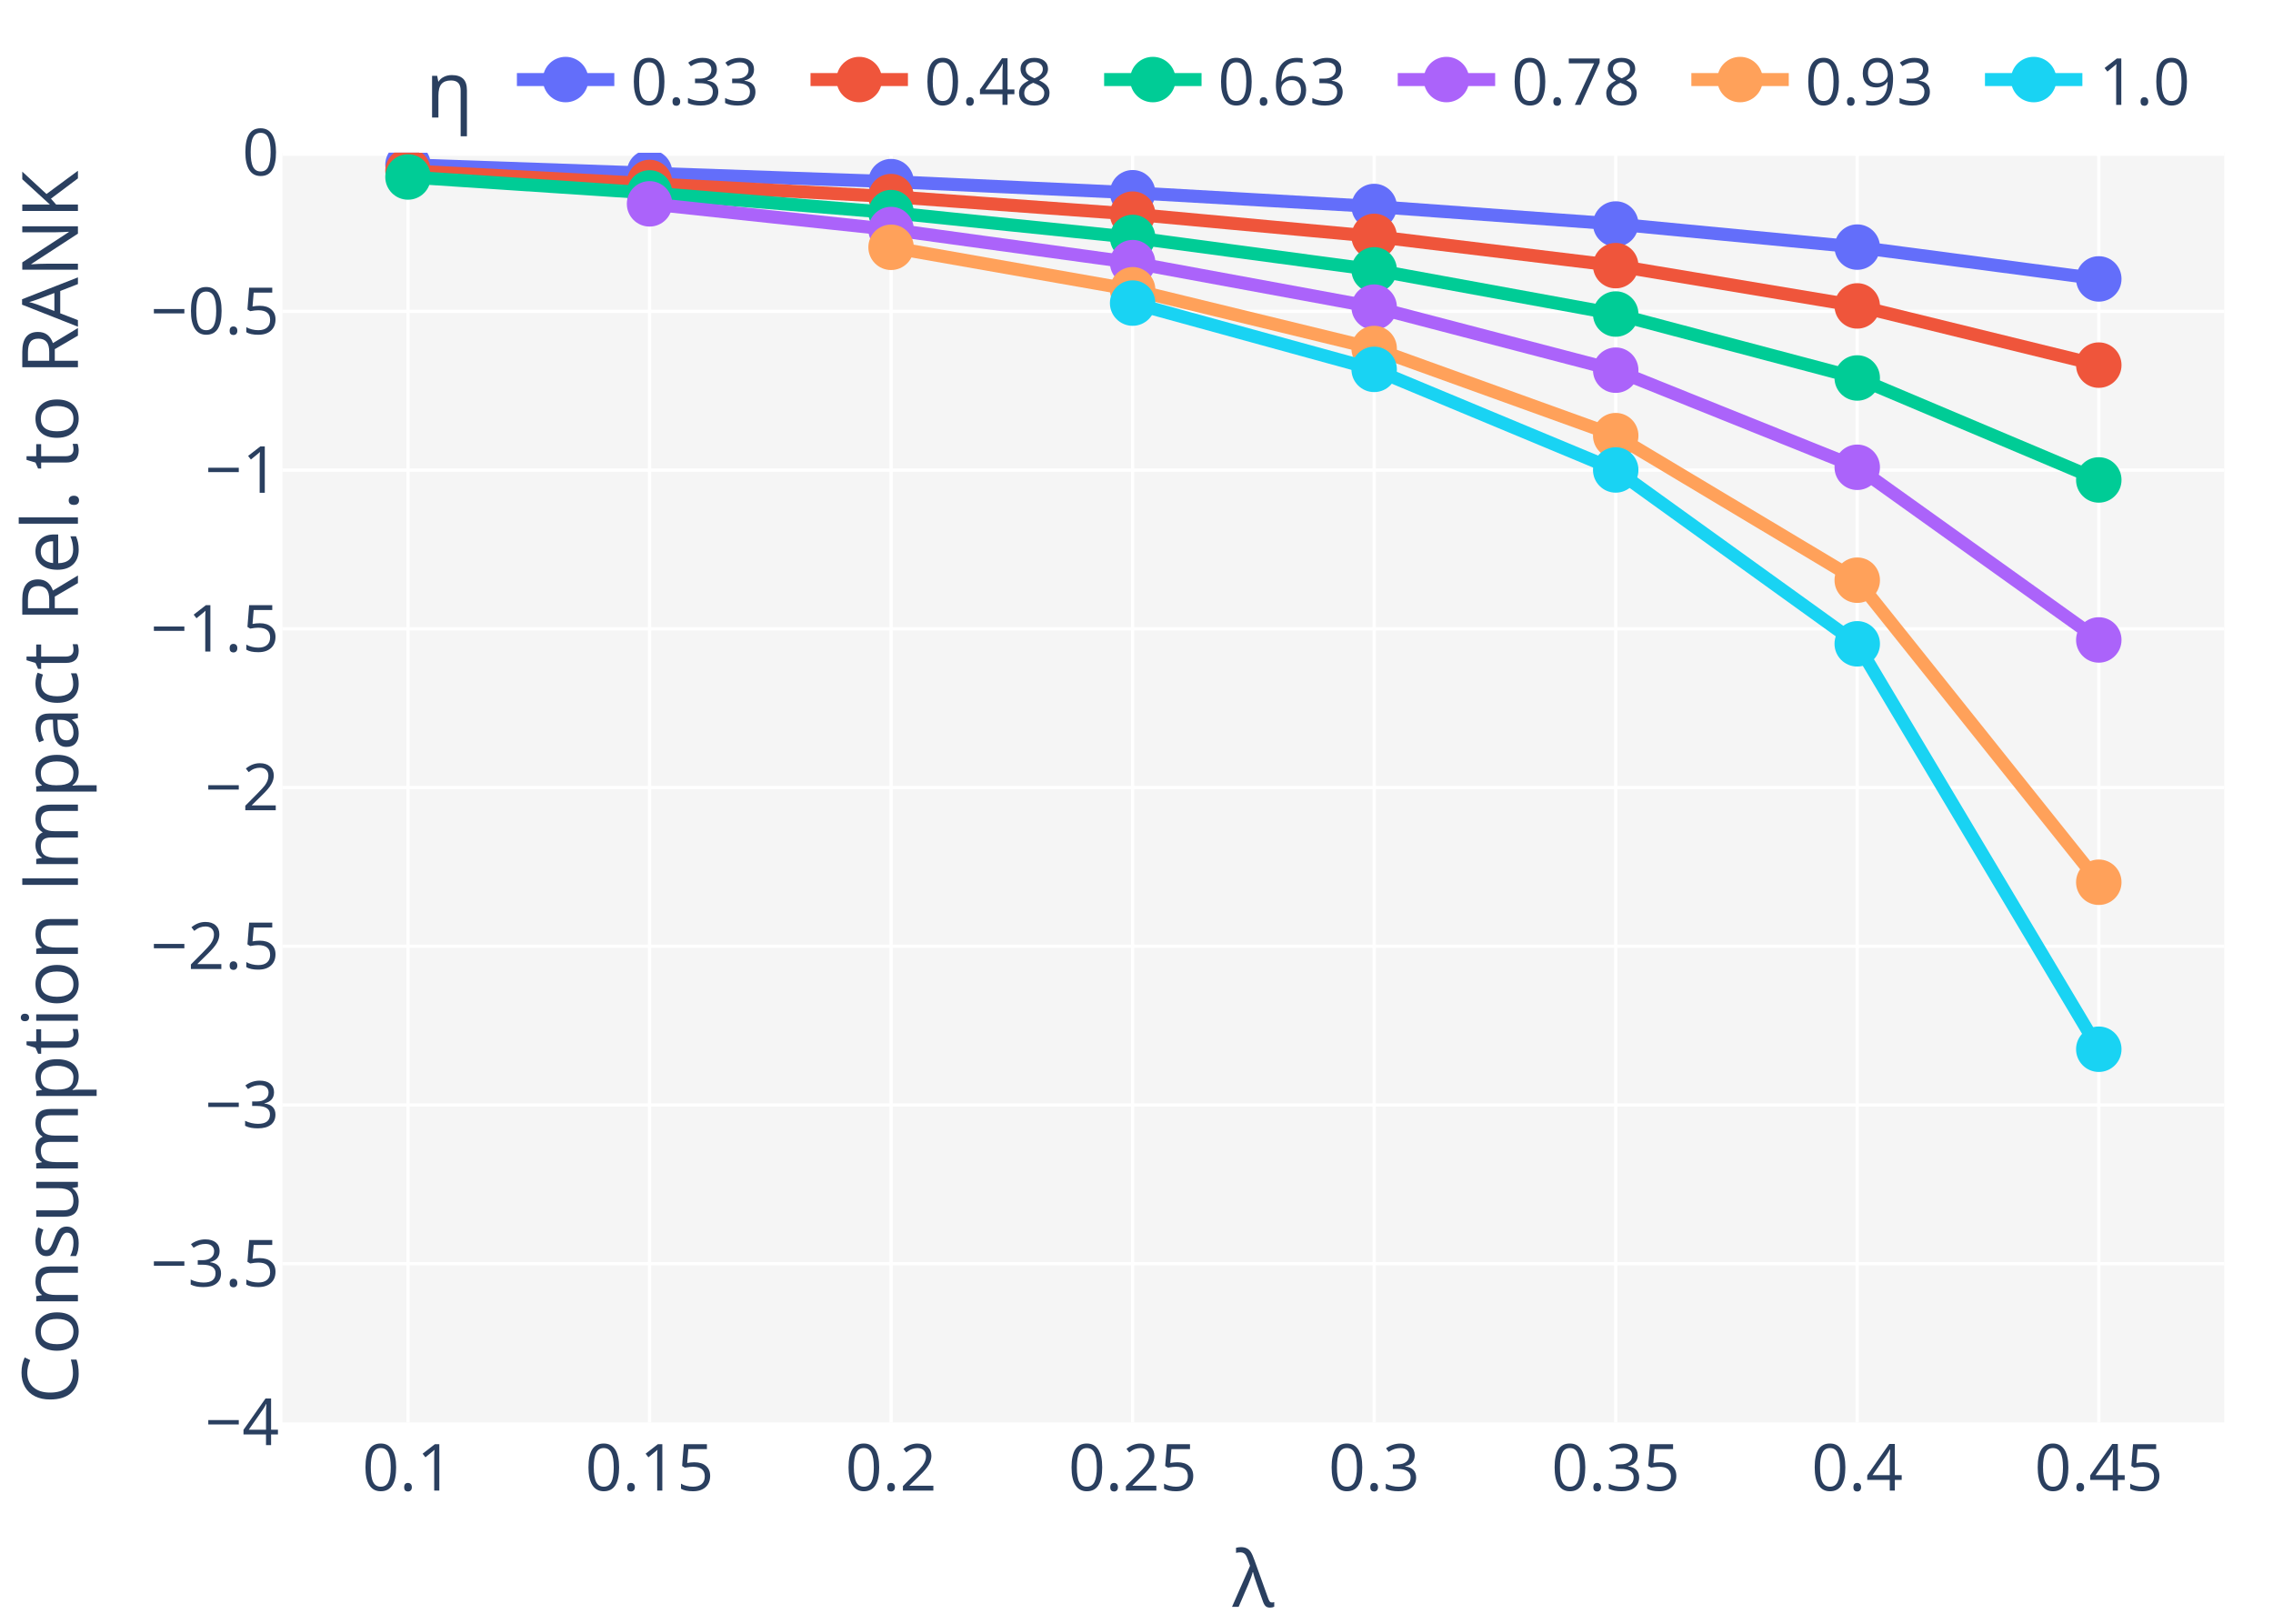
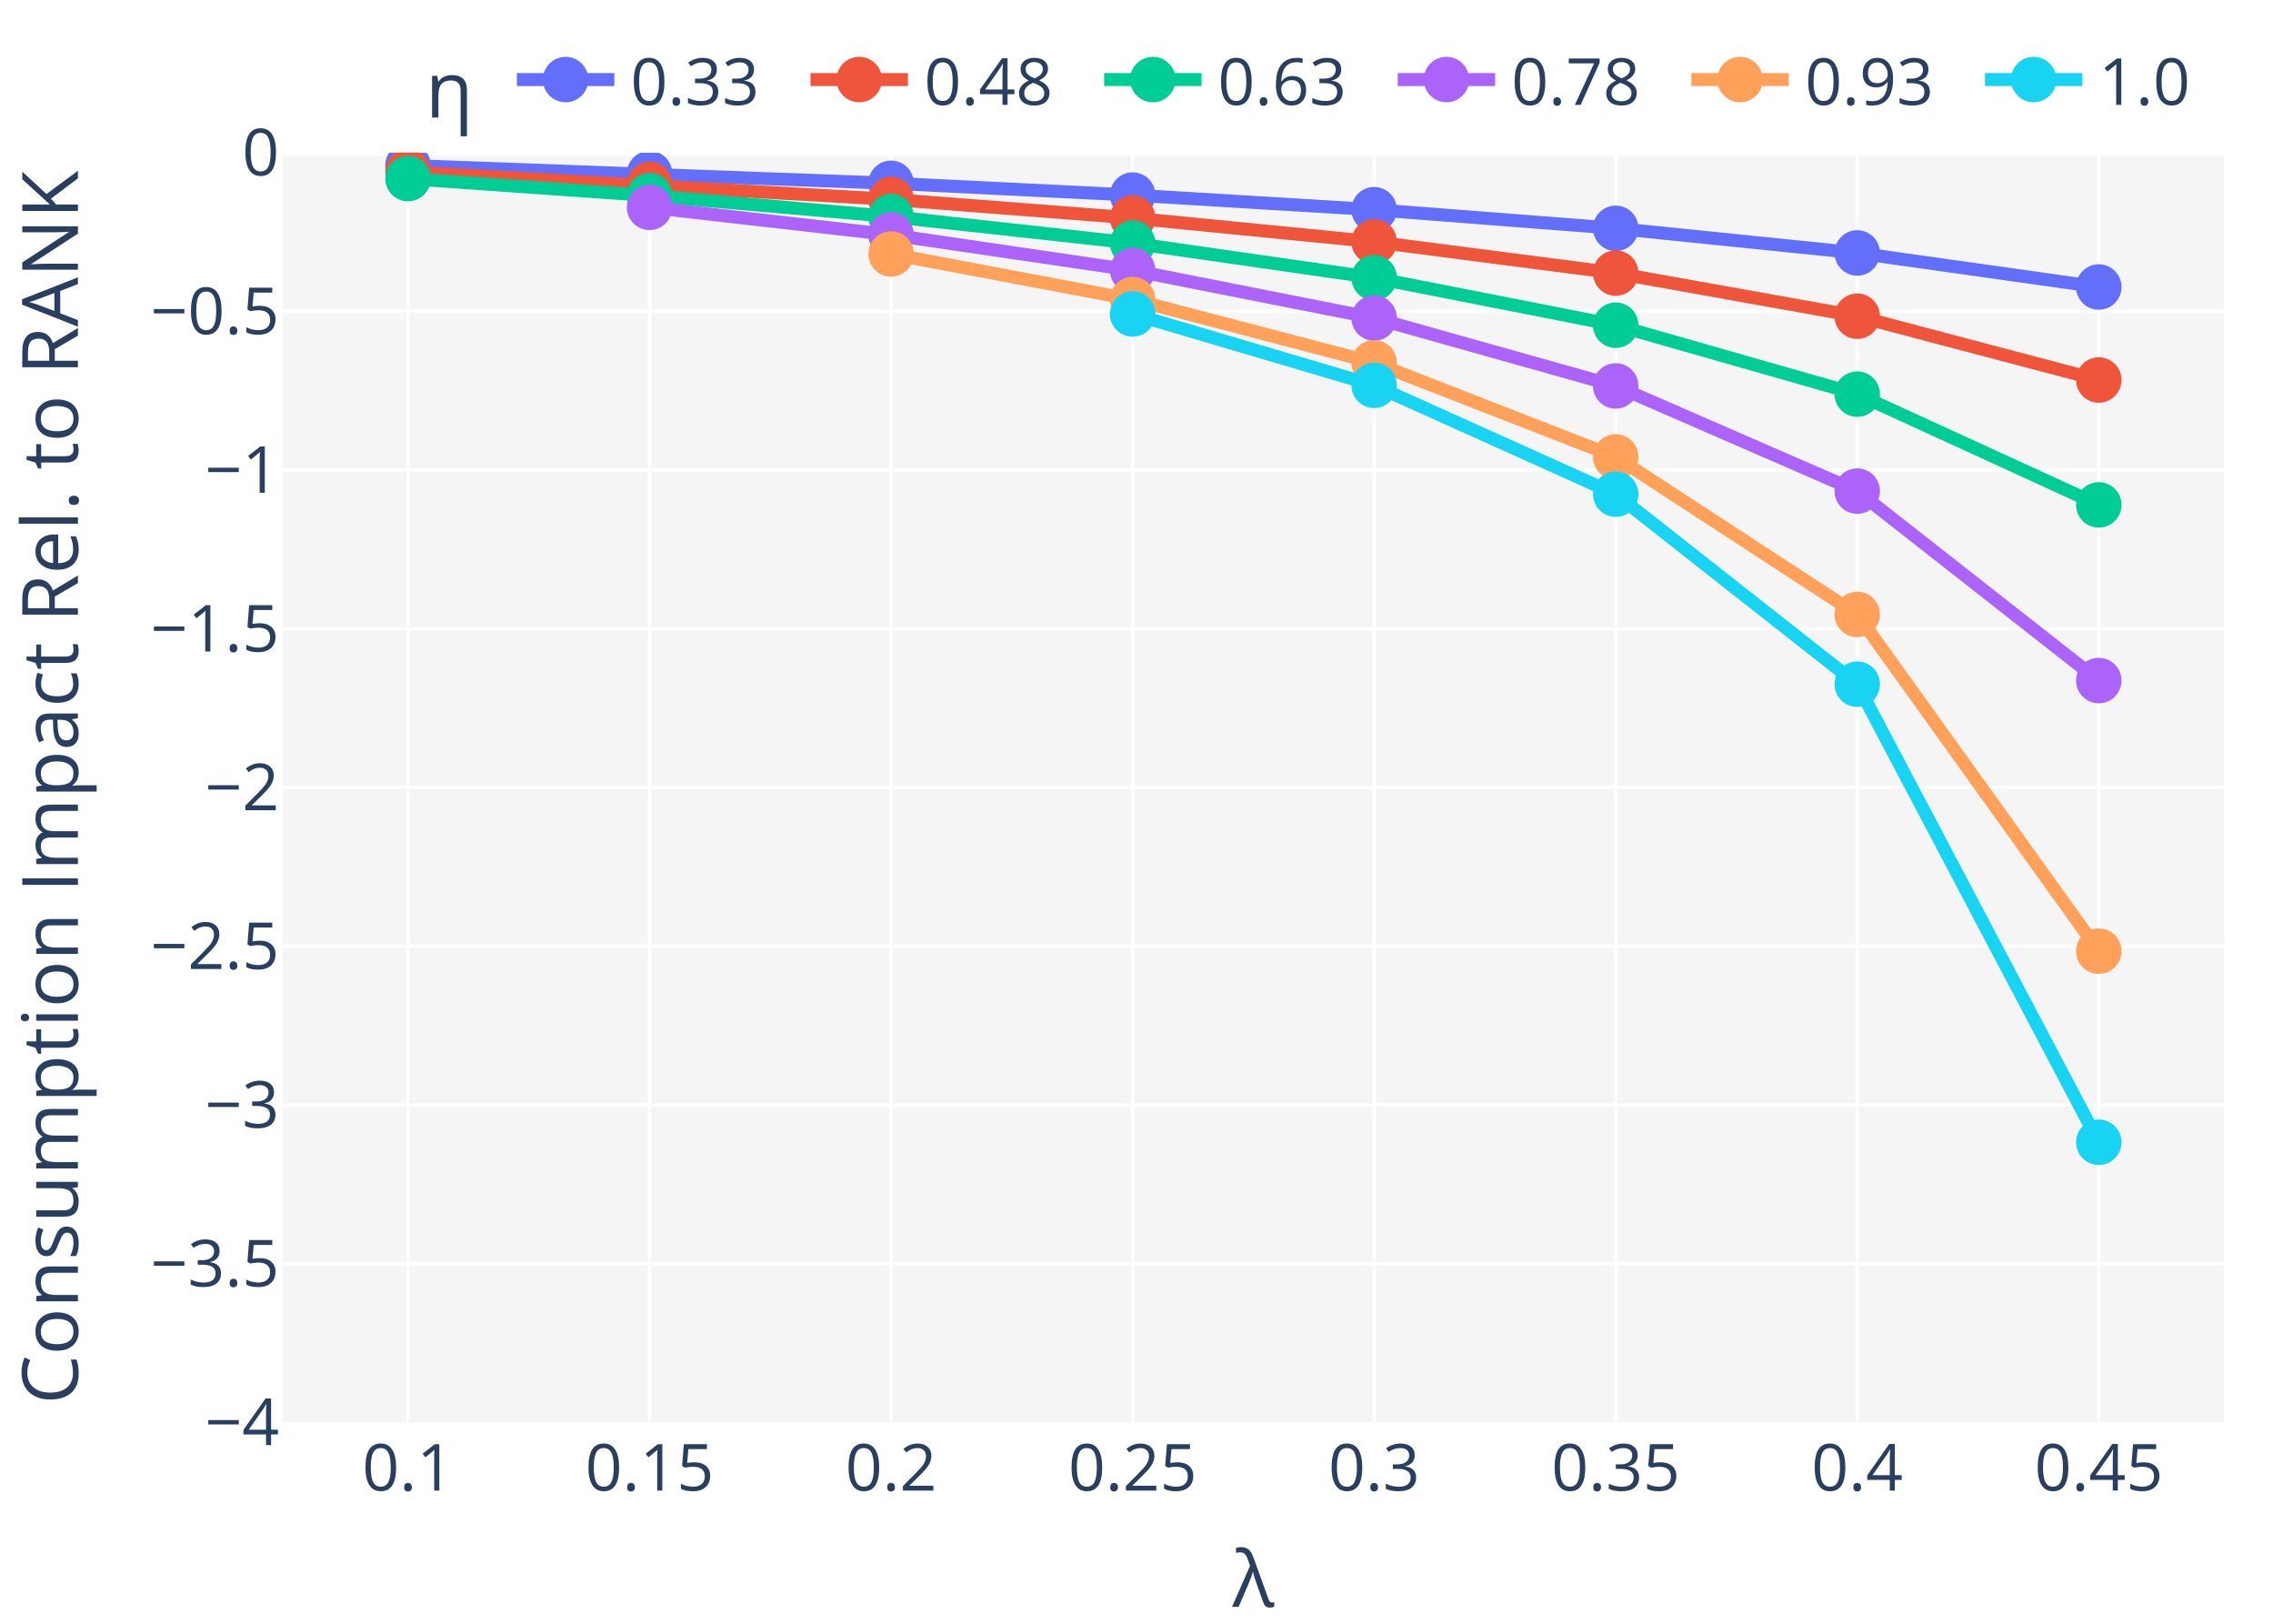
<svg xmlns="http://www.w3.org/2000/svg" class="main-svg" width="700" height="500" style="" viewBox="0 0 700 500">
  <rect x="0" y="0" width="700" height="500" style="fill: rgb(255, 255, 255); fill-opacity: 1;" />
-   <defs id="defs-ef860f">
+   <defs id="defs-adca82">
    <g class="clips">
-       <clipPath id="clipef860fxyplot" class="plotclip">
+       <clipPath id="clipadca82xyplot" class="plotclip">
        <rect width="598" height="391" />
      </clipPath>
-       <clipPath class="axesclip" id="clipef860fx">
+       <clipPath class="axesclip" id="clipadca82x">
        <rect x="87" y="0" width="598" height="500" />
      </clipPath>
-       <clipPath class="axesclip" id="clipef860fy">
+       <clipPath class="axesclip" id="clipadca82y">
        <rect x="0" y="47" width="700" height="391" />
      </clipPath>
-       <clipPath class="axesclip" id="clipef860fxy">
+       <clipPath class="axesclip" id="clipadca82xy">
        <rect x="87" y="47" width="598" height="391" />
      </clipPath>
    </g>
    <g class="gradients" />
    <g class="patterns" />
  </defs>
  <g class="bglayer">
    <rect class="bg" x="87" y="47" width="598" height="391" style="fill: rgb(245, 245, 245); fill-opacity: 1; stroke-width: 0;" />
  </g>
  <g class="layer-below">
    <g class="imagelayer" />
    <g class="shapelayer" />
  </g>
  <g class="cartesianlayer">
    <g class="subplot xy">
      <g class="layer-subplot">
        <g class="shapelayer" />
        <g class="imagelayer" />
      </g>
      <g class="minor-gridlayer">
        <g class="x" />
        <g class="y" />
      </g>
      <g class="gridlayer">
        <g class="x">
          <path class="xgrid crisp" transform="translate(125.65,0)" d="M0,47v391" style="stroke: rgb(255, 255, 255); stroke-opacity: 1; stroke-width: 1px;" />
          <path class="xgrid crisp" transform="translate(200.04,0)" d="M0,47v391" style="stroke: rgb(255, 255, 255); stroke-opacity: 1; stroke-width: 1px;" />
          <path class="xgrid crisp" transform="translate(274.42,0)" d="M0,47v391" style="stroke: rgb(255, 255, 255); stroke-opacity: 1; stroke-width: 1px;" />
          <path class="xgrid crisp" transform="translate(348.81,0)" d="M0,47v391" style="stroke: rgb(255, 255, 255); stroke-opacity: 1; stroke-width: 1px;" />
          <path class="xgrid crisp" transform="translate(423.19,0)" d="M0,47v391" style="stroke: rgb(255, 255, 255); stroke-opacity: 1; stroke-width: 1px;" />
          <path class="xgrid crisp" transform="translate(497.58,0)" d="M0,47v391" style="stroke: rgb(255, 255, 255); stroke-opacity: 1; stroke-width: 1px;" />
          <path class="xgrid crisp" transform="translate(571.96,0)" d="M0,47v391" style="stroke: rgb(255, 255, 255); stroke-opacity: 1; stroke-width: 1px;" />
          <path class="xgrid crisp" transform="translate(646.35,0)" d="M0,47v391" style="stroke: rgb(255, 255, 255); stroke-opacity: 1; stroke-width: 1px;" />
        </g>
        <g class="y">
          <path class="ygrid crisp" transform="translate(0,389.13)" d="M87,0h598" style="stroke: rgb(255, 255, 255); stroke-opacity: 1; stroke-width: 1px;" />
          <path class="ygrid crisp" transform="translate(0,340.25)" d="M87,0h598" style="stroke: rgb(255, 255, 255); stroke-opacity: 1; stroke-width: 1px;" />
          <path class="ygrid crisp" transform="translate(0,291.38)" d="M87,0h598" style="stroke: rgb(255, 255, 255); stroke-opacity: 1; stroke-width: 1px;" />
          <path class="ygrid crisp" transform="translate(0,242.5)" d="M87,0h598" style="stroke: rgb(255, 255, 255); stroke-opacity: 1; stroke-width: 1px;" />
          <path class="ygrid crisp" transform="translate(0,193.63)" d="M87,0h598" style="stroke: rgb(255, 255, 255); stroke-opacity: 1; stroke-width: 1px;" />
          <path class="ygrid crisp" transform="translate(0,144.75)" d="M87,0h598" style="stroke: rgb(255, 255, 255); stroke-opacity: 1; stroke-width: 1px;" />
          <path class="ygrid crisp" transform="translate(0,95.88)" d="M87,0h598" style="stroke: rgb(255, 255, 255); stroke-opacity: 1; stroke-width: 1px;" />
        </g>
      </g>
      <g class="zerolinelayer">
        <path class="yzl zl crisp" transform="translate(0,47)" d="M87,0h598" style="stroke: rgb(255, 255, 255); stroke-opacity: 1; stroke-width: 2px;" />
      </g>
      <path class="xlines-below" />
      <path class="ylines-below" />
      <g class="overlines-below" />
      <g class="xaxislayer-below" />
      <g class="yaxislayer-below" />
      <g class="overaxes-below" />
-       <g class="plot" transform="translate(87,47)" clip-path="url(#clipef860fxyplot)">
+       <g class="plot" transform="translate(87,47)" clip-path="url(#clipadca82xyplot)">
        <g class="scatterlayer mlayer">
-           <g class="trace scatter tracec34f52" style="stroke-miterlimit: 2; opacity: 1;">
-             <g class="fills" />
-             <g class="errorbars" />
-             <g class="lines">
-               <path class="js-line" d="M38.65,3.74L187.42,8.93L261.81,12.35L336.19,16.59L410.58,21.98L484.96,29.09L559.35,38.89" style="vector-effect: non-scaling-stroke; fill: none; stroke: rgb(99, 110, 250); stroke-opacity: 1; stroke-width: 4px; opacity: 1;" />
-             </g>
-             <g class="points">
-               <path class="point" transform="translate(38.65,3.74)" d="M7,0A7,7 0 1,1 0,-7A7,7 0 0,1 7,0Z" style="opacity: 1; stroke-width: 0px; fill: rgb(99, 110, 250); fill-opacity: 1;" />
-               <path class="point" transform="translate(113.04,6.11)" d="M7,0A7,7 0 1,1 0,-7A7,7 0 0,1 7,0Z" style="opacity: 1; stroke-width: 0px; fill: rgb(99, 110, 250); fill-opacity: 1;" />
-               <path class="point" transform="translate(187.42,8.93)" d="M7,0A7,7 0 1,1 0,-7A7,7 0 0,1 7,0Z" style="opacity: 1; stroke-width: 0px; fill: rgb(99, 110, 250); fill-opacity: 1;" />
-               <path class="point" transform="translate(261.81,12.35)" d="M7,0A7,7 0 1,1 0,-7A7,7 0 0,1 7,0Z" style="opacity: 1; stroke-width: 0px; fill: rgb(99, 110, 250); fill-opacity: 1;" />
-               <path class="point" transform="translate(336.19,16.59)" d="M7,0A7,7 0 1,1 0,-7A7,7 0 0,1 7,0Z" style="opacity: 1; stroke-width: 0px; fill: rgb(99, 110, 250); fill-opacity: 1;" />
-               <path class="point" transform="translate(410.58,21.98)" d="M7,0A7,7 0 1,1 0,-7A7,7 0 0,1 7,0Z" style="opacity: 1; stroke-width: 0px; fill: rgb(99, 110, 250); fill-opacity: 1;" />
-               <path class="point" transform="translate(484.96,29.09)" d="M7,0A7,7 0 1,1 0,-7A7,7 0 0,1 7,0Z" style="opacity: 1; stroke-width: 0px; fill: rgb(99, 110, 250); fill-opacity: 1;" />
-               <path class="point" transform="translate(559.35,38.89)" d="M7,0A7,7 0 1,1 0,-7A7,7 0 0,1 7,0Z" style="opacity: 1; stroke-width: 0px; fill: rgb(99, 110, 250); fill-opacity: 1;" />
-             </g>
-             <g class="text" />
-           </g>
-           <g class="trace scatter tracec1c122" style="stroke-miterlimit: 2; opacity: 1;">
-             <g class="fills" />
-             <g class="errorbars" />
-             <g class="lines">
-               <path class="js-line" d="M38.65,5.59L187.42,13.54L261.81,18.94L336.19,25.79L410.58,34.8L484.96,47.2L559.35,65.43" style="vector-effect: non-scaling-stroke; fill: none; stroke: rgb(239, 85, 59); stroke-opacity: 1; stroke-width: 4px; opacity: 1;" />
-             </g>
-             <g class="points">
-               <path class="point" transform="translate(38.65,5.59)" d="M7,0A7,7 0 1,1 0,-7A7,7 0 0,1 7,0Z" style="opacity: 1; stroke-width: 0px; fill: rgb(239, 85, 59); fill-opacity: 1;" />
-               <path class="point" transform="translate(113.04,9.19)" d="M7,0A7,7 0 1,1 0,-7A7,7 0 0,1 7,0Z" style="opacity: 1; stroke-width: 0px; fill: rgb(239, 85, 59); fill-opacity: 1;" />
-               <path class="point" transform="translate(187.42,13.54)" d="M7,0A7,7 0 1,1 0,-7A7,7 0 0,1 7,0Z" style="opacity: 1; stroke-width: 0px; fill: rgb(239, 85, 59); fill-opacity: 1;" />
-               <path class="point" transform="translate(261.81,18.94)" d="M7,0A7,7 0 1,1 0,-7A7,7 0 0,1 7,0Z" style="opacity: 1; stroke-width: 0px; fill: rgb(239, 85, 59); fill-opacity: 1;" />
-               <path class="point" transform="translate(336.19,25.79)" d="M7,0A7,7 0 1,1 0,-7A7,7 0 0,1 7,0Z" style="opacity: 1; stroke-width: 0px; fill: rgb(239, 85, 59); fill-opacity: 1;" />
-               <path class="point" transform="translate(410.58,34.8)" d="M7,0A7,7 0 1,1 0,-7A7,7 0 0,1 7,0Z" style="opacity: 1; stroke-width: 0px; fill: rgb(239, 85, 59); fill-opacity: 1;" />
-               <path class="point" transform="translate(484.96,47.2)" d="M7,0A7,7 0 1,1 0,-7A7,7 0 0,1 7,0Z" style="opacity: 1; stroke-width: 0px; fill: rgb(239, 85, 59); fill-opacity: 1;" />
-               <path class="point" transform="translate(559.35,65.43)" d="M7,0A7,7 0 1,1 0,-7A7,7 0 0,1 7,0Z" style="opacity: 1; stroke-width: 0px; fill: rgb(239, 85, 59); fill-opacity: 1;" />
-             </g>
-             <g class="text" />
-           </g>
-           <g class="trace scatter trace0213a9" style="stroke-miterlimit: 2; opacity: 1;">
-             <g class="fills" />
-             <g class="errorbars" />
-             <g class="lines">
-               <path class="js-line" d="M38.65,7.5L113.04,12.41L187.42,18.47L261.81,26.12L336.19,36.1L410.58,49.7L484.96,69.39L559.35,100.79" style="vector-effect: non-scaling-stroke; fill: none; stroke: rgb(0, 204, 150); stroke-opacity: 1; stroke-width: 4px; opacity: 1;" />
-             </g>
-             <g class="points">
-               <path class="point" transform="translate(38.65,7.5)" d="M7,0A7,7 0 1,1 0,-7A7,7 0 0,1 7,0Z" style="opacity: 1; stroke-width: 0px; fill: rgb(0, 204, 150); fill-opacity: 1;" />
-               <path class="point" transform="translate(113.04,12.41)" d="M7,0A7,7 0 1,1 0,-7A7,7 0 0,1 7,0Z" style="opacity: 1; stroke-width: 0px; fill: rgb(0, 204, 150); fill-opacity: 1;" />
-               <path class="point" transform="translate(187.42,18.47)" d="M7,0A7,7 0 1,1 0,-7A7,7 0 0,1 7,0Z" style="opacity: 1; stroke-width: 0px; fill: rgb(0, 204, 150); fill-opacity: 1;" />
-               <path class="point" transform="translate(261.81,26.12)" d="M7,0A7,7 0 1,1 0,-7A7,7 0 0,1 7,0Z" style="opacity: 1; stroke-width: 0px; fill: rgb(0, 204, 150); fill-opacity: 1;" />
-               <path class="point" transform="translate(336.19,36.1)" d="M7,0A7,7 0 1,1 0,-7A7,7 0 0,1 7,0Z" style="opacity: 1; stroke-width: 0px; fill: rgb(0, 204, 150); fill-opacity: 1;" />
-               <path class="point" transform="translate(410.58,49.7)" d="M7,0A7,7 0 1,1 0,-7A7,7 0 0,1 7,0Z" style="opacity: 1; stroke-width: 0px; fill: rgb(0, 204, 150); fill-opacity: 1;" />
-               <path class="point" transform="translate(484.96,69.39)" d="M7,0A7,7 0 1,1 0,-7A7,7 0 0,1 7,0Z" style="opacity: 1; stroke-width: 0px; fill: rgb(0, 204, 150); fill-opacity: 1;" />
-               <path class="point" transform="translate(559.35,100.79)" d="M7,0A7,7 0 1,1 0,-7A7,7 0 0,1 7,0Z" style="opacity: 1; stroke-width: 0px; fill: rgb(0, 204, 150); fill-opacity: 1;" />
-             </g>
-             <g class="text" />
-           </g>
-           <g class="trace scatter trace62e54f" style="stroke-miterlimit: 2; opacity: 1;">
-             <g class="fills" />
-             <g class="errorbars" />
-             <g class="lines">
-               <path class="js-line" d="M113.04,15.77L187.42,23.68L261.81,33.88L336.19,47.57L410.58,66.99L484.96,96.89L559.35,150.06" style="vector-effect: non-scaling-stroke; fill: none; stroke: rgb(171, 99, 250); stroke-opacity: 1; stroke-width: 4px; opacity: 1;" />
-             </g>
-             <g class="points">
-               <path class="point" transform="translate(113.04,15.77)" d="M7,0A7,7 0 1,1 0,-7A7,7 0 0,1 7,0Z" style="opacity: 1; stroke-width: 0px; fill: rgb(171, 99, 250); fill-opacity: 1;" />
-               <path class="point" transform="translate(187.42,23.68)" d="M7,0A7,7 0 1,1 0,-7A7,7 0 0,1 7,0Z" style="opacity: 1; stroke-width: 0px; fill: rgb(171, 99, 250); fill-opacity: 1;" />
-               <path class="point" transform="translate(261.81,33.88)" d="M7,0A7,7 0 1,1 0,-7A7,7 0 0,1 7,0Z" style="opacity: 1; stroke-width: 0px; fill: rgb(171, 99, 250); fill-opacity: 1;" />
-               <path class="point" transform="translate(336.19,47.57)" d="M7,0A7,7 0 1,1 0,-7A7,7 0 0,1 7,0Z" style="opacity: 1; stroke-width: 0px; fill: rgb(171, 99, 250); fill-opacity: 1;" />
-               <path class="point" transform="translate(410.58,66.99)" d="M7,0A7,7 0 1,1 0,-7A7,7 0 0,1 7,0Z" style="opacity: 1; stroke-width: 0px; fill: rgb(171, 99, 250); fill-opacity: 1;" />
-               <path class="point" transform="translate(484.96,96.89)" d="M7,0A7,7 0 1,1 0,-7A7,7 0 0,1 7,0Z" style="opacity: 1; stroke-width: 0px; fill: rgb(171, 99, 250); fill-opacity: 1;" />
-               <path class="point" transform="translate(559.35,150.06)" d="M7,0A7,7 0 1,1 0,-7A7,7 0 0,1 7,0Z" style="opacity: 1; stroke-width: 0px; fill: rgb(171, 99, 250); fill-opacity: 1;" />
-             </g>
-             <g class="text" />
-           </g>
-           <g class="trace scatter tracea7c823" style="stroke-miterlimit: 2; opacity: 1;">
-             <g class="fills" />
-             <g class="errorbars" />
-             <g class="lines">
-               <path class="js-line" d="M187.42,29.15L261.81,42.23L336.19,60.32L410.58,87.15L484.96,131.66L559.35,224.67" style="vector-effect: non-scaling-stroke; fill: none; stroke: rgb(255, 161, 90); stroke-opacity: 1; stroke-width: 4px; opacity: 1;" />
-             </g>
-             <g class="points">
-               <path class="point" transform="translate(187.42,29.15)" d="M7,0A7,7 0 1,1 0,-7A7,7 0 0,1 7,0Z" style="opacity: 1; stroke-width: 0px; fill: rgb(255, 161, 90); fill-opacity: 1;" />
-               <path class="point" transform="translate(261.81,42.23)" d="M7,0A7,7 0 1,1 0,-7A7,7 0 0,1 7,0Z" style="opacity: 1; stroke-width: 0px; fill: rgb(255, 161, 90); fill-opacity: 1;" />
-               <path class="point" transform="translate(336.19,60.32)" d="M7,0A7,7 0 1,1 0,-7A7,7 0 0,1 7,0Z" style="opacity: 1; stroke-width: 0px; fill: rgb(255, 161, 90); fill-opacity: 1;" />
-               <path class="point" transform="translate(410.58,87.15)" d="M7,0A7,7 0 1,1 0,-7A7,7 0 0,1 7,0Z" style="opacity: 1; stroke-width: 0px; fill: rgb(255, 161, 90); fill-opacity: 1;" />
-               <path class="point" transform="translate(484.96,131.66)" d="M7,0A7,7 0 1,1 0,-7A7,7 0 0,1 7,0Z" style="opacity: 1; stroke-width: 0px; fill: rgb(255, 161, 90); fill-opacity: 1;" />
-               <path class="point" transform="translate(559.35,224.67)" d="M7,0A7,7 0 1,1 0,-7A7,7 0 0,1 7,0Z" style="opacity: 1; stroke-width: 0px; fill: rgb(255, 161, 90); fill-opacity: 1;" />
-             </g>
-             <g class="text" />
-           </g>
-           <g class="trace scatter trace0c1459" style="stroke-miterlimit: 2; opacity: 1;">
-             <g class="fills" />
-             <g class="errorbars" />
-             <g class="lines">
-               <path class="js-line" d="M261.81,46.33L336.19,66.74L410.58,97.71L484.96,151.25L559.35,276.09" style="vector-effect: non-scaling-stroke; fill: none; stroke: rgb(25, 211, 243); stroke-opacity: 1; stroke-width: 4px; opacity: 1;" />
-             </g>
-             <g class="points">
-               <path class="point" transform="translate(261.81,46.33)" d="M7,0A7,7 0 1,1 0,-7A7,7 0 0,1 7,0Z" style="opacity: 1; stroke-width: 0px; fill: rgb(25, 211, 243); fill-opacity: 1;" />
-               <path class="point" transform="translate(336.19,66.74)" d="M7,0A7,7 0 1,1 0,-7A7,7 0 0,1 7,0Z" style="opacity: 1; stroke-width: 0px; fill: rgb(25, 211, 243); fill-opacity: 1;" />
-               <path class="point" transform="translate(410.58,97.71)" d="M7,0A7,7 0 1,1 0,-7A7,7 0 0,1 7,0Z" style="opacity: 1; stroke-width: 0px; fill: rgb(25, 211, 243); fill-opacity: 1;" />
-               <path class="point" transform="translate(484.96,151.25)" d="M7,0A7,7 0 1,1 0,-7A7,7 0 0,1 7,0Z" style="opacity: 1; stroke-width: 0px; fill: rgb(25, 211, 243); fill-opacity: 1;" />
-               <path class="point" transform="translate(559.35,276.09)" d="M7,0A7,7 0 1,1 0,-7A7,7 0 0,1 7,0Z" style="opacity: 1; stroke-width: 0px; fill: rgb(25, 211, 243); fill-opacity: 1;" />
+           <g class="trace scatter trace3048ac" style="stroke-miterlimit: 2; opacity: 1;">
+             <g class="fills" />
+             <g class="errorbars" />
+             <g class="lines">
+               <path class="js-line" d="M38.65,3.96L187.42,9.44L261.81,13.07L336.19,17.57L410.58,23.31L484.96,30.89L559.35,41.38" style="vector-effect: non-scaling-stroke; fill: none; stroke: rgb(99, 110, 250); stroke-opacity: 1; stroke-width: 4px; opacity: 1;" />
+             </g>
+             <g class="points">
+               <path class="point" transform="translate(38.65,3.96)" d="M7,0A7,7 0 1,1 0,-7A7,7 0 0,1 7,0Z" style="opacity: 1; stroke-width: 0px; fill: rgb(99, 110, 250); fill-opacity: 1;" />
+               <path class="point" transform="translate(113.04,6.46)" d="M7,0A7,7 0 1,1 0,-7A7,7 0 0,1 7,0Z" style="opacity: 1; stroke-width: 0px; fill: rgb(99, 110, 250); fill-opacity: 1;" />
+               <path class="point" transform="translate(187.42,9.44)" d="M7,0A7,7 0 1,1 0,-7A7,7 0 0,1 7,0Z" style="opacity: 1; stroke-width: 0px; fill: rgb(99, 110, 250); fill-opacity: 1;" />
+               <path class="point" transform="translate(261.81,13.07)" d="M7,0A7,7 0 1,1 0,-7A7,7 0 0,1 7,0Z" style="opacity: 1; stroke-width: 0px; fill: rgb(99, 110, 250); fill-opacity: 1;" />
+               <path class="point" transform="translate(336.19,17.57)" d="M7,0A7,7 0 1,1 0,-7A7,7 0 0,1 7,0Z" style="opacity: 1; stroke-width: 0px; fill: rgb(99, 110, 250); fill-opacity: 1;" />
+               <path class="point" transform="translate(410.58,23.31)" d="M7,0A7,7 0 1,1 0,-7A7,7 0 0,1 7,0Z" style="opacity: 1; stroke-width: 0px; fill: rgb(99, 110, 250); fill-opacity: 1;" />
+               <path class="point" transform="translate(484.96,30.89)" d="M7,0A7,7 0 1,1 0,-7A7,7 0 0,1 7,0Z" style="opacity: 1; stroke-width: 0px; fill: rgb(99, 110, 250); fill-opacity: 1;" />
+               <path class="point" transform="translate(559.35,41.38)" d="M7,0A7,7 0 1,1 0,-7A7,7 0 0,1 7,0Z" style="opacity: 1; stroke-width: 0px; fill: rgb(99, 110, 250); fill-opacity: 1;" />
+             </g>
+             <g class="text" />
+           </g>
+           <g class="trace scatter trace968468" style="stroke-miterlimit: 2; opacity: 1;">
+             <g class="fills" />
+             <g class="errorbars" />
+             <g class="lines">
+               <path class="js-line" d="M38.65,5.93L187.42,14.39L261.81,20.14L336.19,27.45L410.58,37.08L484.96,50.38L559.35,70.02" style="vector-effect: non-scaling-stroke; fill: none; stroke: rgb(239, 85, 59); stroke-opacity: 1; stroke-width: 4px; opacity: 1;" />
+             </g>
+             <g class="points">
+               <path class="point" transform="translate(38.65,5.93)" d="M7,0A7,7 0 1,1 0,-7A7,7 0 0,1 7,0Z" style="opacity: 1; stroke-width: 0px; fill: rgb(239, 85, 59); fill-opacity: 1;" />
+               <path class="point" transform="translate(113.04,9.76)" d="M7,0A7,7 0 1,1 0,-7A7,7 0 0,1 7,0Z" style="opacity: 1; stroke-width: 0px; fill: rgb(239, 85, 59); fill-opacity: 1;" />
+               <path class="point" transform="translate(187.42,14.39)" d="M7,0A7,7 0 1,1 0,-7A7,7 0 0,1 7,0Z" style="opacity: 1; stroke-width: 0px; fill: rgb(239, 85, 59); fill-opacity: 1;" />
+               <path class="point" transform="translate(261.81,20.14)" d="M7,0A7,7 0 1,1 0,-7A7,7 0 0,1 7,0Z" style="opacity: 1; stroke-width: 0px; fill: rgb(239, 85, 59); fill-opacity: 1;" />
+               <path class="point" transform="translate(336.19,27.45)" d="M7,0A7,7 0 1,1 0,-7A7,7 0 0,1 7,0Z" style="opacity: 1; stroke-width: 0px; fill: rgb(239, 85, 59); fill-opacity: 1;" />
+               <path class="point" transform="translate(410.58,37.08)" d="M7,0A7,7 0 1,1 0,-7A7,7 0 0,1 7,0Z" style="opacity: 1; stroke-width: 0px; fill: rgb(239, 85, 59); fill-opacity: 1;" />
+               <path class="point" transform="translate(484.96,50.38)" d="M7,0A7,7 0 1,1 0,-7A7,7 0 0,1 7,0Z" style="opacity: 1; stroke-width: 0px; fill: rgb(239, 85, 59); fill-opacity: 1;" />
+               <path class="point" transform="translate(559.35,70.02)" d="M7,0A7,7 0 1,1 0,-7A7,7 0 0,1 7,0Z" style="opacity: 1; stroke-width: 0px; fill: rgb(239, 85, 59); fill-opacity: 1;" />
+             </g>
+             <g class="text" />
+           </g>
+           <g class="trace scatter trace083e2a" style="stroke-miterlimit: 2; opacity: 1;">
+             <g class="fills" />
+             <g class="errorbars" />
+             <g class="lines">
+               <path class="js-line" d="M38.65,7.99L113.04,13.23L187.42,19.69L261.81,27.86L336.19,38.54L410.58,53.14L484.96,74.37L559.35,108.47" style="vector-effect: non-scaling-stroke; fill: none; stroke: rgb(0, 204, 150); stroke-opacity: 1; stroke-width: 4px; opacity: 1;" />
+             </g>
+             <g class="points">
+               <path class="point" transform="translate(38.65,7.99)" d="M7,0A7,7 0 1,1 0,-7A7,7 0 0,1 7,0Z" style="opacity: 1; stroke-width: 0px; fill: rgb(0, 204, 150); fill-opacity: 1;" />
+               <path class="point" transform="translate(113.04,13.23)" d="M7,0A7,7 0 1,1 0,-7A7,7 0 0,1 7,0Z" style="opacity: 1; stroke-width: 0px; fill: rgb(0, 204, 150); fill-opacity: 1;" />
+               <path class="point" transform="translate(187.42,19.69)" d="M7,0A7,7 0 1,1 0,-7A7,7 0 0,1 7,0Z" style="opacity: 1; stroke-width: 0px; fill: rgb(0, 204, 150); fill-opacity: 1;" />
+               <path class="point" transform="translate(261.81,27.86)" d="M7,0A7,7 0 1,1 0,-7A7,7 0 0,1 7,0Z" style="opacity: 1; stroke-width: 0px; fill: rgb(0, 204, 150); fill-opacity: 1;" />
+               <path class="point" transform="translate(336.19,38.54)" d="M7,0A7,7 0 1,1 0,-7A7,7 0 0,1 7,0Z" style="opacity: 1; stroke-width: 0px; fill: rgb(0, 204, 150); fill-opacity: 1;" />
+               <path class="point" transform="translate(410.58,53.14)" d="M7,0A7,7 0 1,1 0,-7A7,7 0 0,1 7,0Z" style="opacity: 1; stroke-width: 0px; fill: rgb(0, 204, 150); fill-opacity: 1;" />
+               <path class="point" transform="translate(484.96,74.37)" d="M7,0A7,7 0 1,1 0,-7A7,7 0 0,1 7,0Z" style="opacity: 1; stroke-width: 0px; fill: rgb(0, 204, 150); fill-opacity: 1;" />
+               <path class="point" transform="translate(559.35,108.47)" d="M7,0A7,7 0 1,1 0,-7A7,7 0 0,1 7,0Z" style="opacity: 1; stroke-width: 0px; fill: rgb(0, 204, 150); fill-opacity: 1;" />
+             </g>
+             <g class="text" />
+           </g>
+           <g class="trace scatter traceb967f5" style="stroke-miterlimit: 2; opacity: 1;">
+             <g class="fills" />
+             <g class="errorbars" />
+             <g class="lines">
+               <path class="js-line" d="M113.04,16.84L187.42,25.3L261.81,36.23L336.19,50.93L410.58,71.84L484.96,104.23L559.35,162.57" style="vector-effect: non-scaling-stroke; fill: none; stroke: rgb(171, 99, 250); stroke-opacity: 1; stroke-width: 4px; opacity: 1;" />
+             </g>
+             <g class="points">
+               <path class="point" transform="translate(113.04,16.84)" d="M7,0A7,7 0 1,1 0,-7A7,7 0 0,1 7,0Z" style="opacity: 1; stroke-width: 0px; fill: rgb(171, 99, 250); fill-opacity: 1;" />
+               <path class="point" transform="translate(187.42,25.3)" d="M7,0A7,7 0 1,1 0,-7A7,7 0 0,1 7,0Z" style="opacity: 1; stroke-width: 0px; fill: rgb(171, 99, 250); fill-opacity: 1;" />
+               <path class="point" transform="translate(261.81,36.23)" d="M7,0A7,7 0 1,1 0,-7A7,7 0 0,1 7,0Z" style="opacity: 1; stroke-width: 0px; fill: rgb(171, 99, 250); fill-opacity: 1;" />
+               <path class="point" transform="translate(336.19,50.93)" d="M7,0A7,7 0 1,1 0,-7A7,7 0 0,1 7,0Z" style="opacity: 1; stroke-width: 0px; fill: rgb(171, 99, 250); fill-opacity: 1;" />
+               <path class="point" transform="translate(410.58,71.84)" d="M7,0A7,7 0 1,1 0,-7A7,7 0 0,1 7,0Z" style="opacity: 1; stroke-width: 0px; fill: rgb(171, 99, 250); fill-opacity: 1;" />
+               <path class="point" transform="translate(484.96,104.23)" d="M7,0A7,7 0 1,1 0,-7A7,7 0 0,1 7,0Z" style="opacity: 1; stroke-width: 0px; fill: rgb(171, 99, 250); fill-opacity: 1;" />
+               <path class="point" transform="translate(559.35,162.57)" d="M7,0A7,7 0 1,1 0,-7A7,7 0 0,1 7,0Z" style="opacity: 1; stroke-width: 0px; fill: rgb(171, 99, 250); fill-opacity: 1;" />
+             </g>
+             <g class="text" />
+           </g>
+           <g class="trace scatter trace9f2064" style="stroke-miterlimit: 2; opacity: 1;">
+             <g class="fills" />
+             <g class="errorbars" />
+             <g class="lines">
+               <path class="js-line" d="M187.42,31.21L261.81,45.24L336.19,64.71L410.58,93.7L484.96,142.2L559.35,245.89" style="vector-effect: non-scaling-stroke; fill: none; stroke: rgb(255, 161, 90); stroke-opacity: 1; stroke-width: 4px; opacity: 1;" />
+             </g>
+             <g class="points">
+               <path class="point" transform="translate(187.42,31.21)" d="M7,0A7,7 0 1,1 0,-7A7,7 0 0,1 7,0Z" style="opacity: 1; stroke-width: 0px; fill: rgb(255, 161, 90); fill-opacity: 1;" />
+               <path class="point" transform="translate(261.81,45.24)" d="M7,0A7,7 0 1,1 0,-7A7,7 0 0,1 7,0Z" style="opacity: 1; stroke-width: 0px; fill: rgb(255, 161, 90); fill-opacity: 1;" />
+               <path class="point" transform="translate(336.19,64.71)" d="M7,0A7,7 0 1,1 0,-7A7,7 0 0,1 7,0Z" style="opacity: 1; stroke-width: 0px; fill: rgb(255, 161, 90); fill-opacity: 1;" />
+               <path class="point" transform="translate(410.58,93.7)" d="M7,0A7,7 0 1,1 0,-7A7,7 0 0,1 7,0Z" style="opacity: 1; stroke-width: 0px; fill: rgb(255, 161, 90); fill-opacity: 1;" />
+               <path class="point" transform="translate(484.96,142.2)" d="M7,0A7,7 0 1,1 0,-7A7,7 0 0,1 7,0Z" style="opacity: 1; stroke-width: 0px; fill: rgb(255, 161, 90); fill-opacity: 1;" />
+               <path class="point" transform="translate(559.35,245.89)" d="M7,0A7,7 0 1,1 0,-7A7,7 0 0,1 7,0Z" style="opacity: 1; stroke-width: 0px; fill: rgb(255, 161, 90); fill-opacity: 1;" />
+             </g>
+             <g class="text" />
+           </g>
+           <g class="trace scatter trace18c919" style="stroke-miterlimit: 2; opacity: 1;">
+             <g class="fills" />
+             <g class="errorbars" />
+             <g class="lines">
+               <path class="js-line" d="M261.81,49.68L336.19,71.66L410.58,105.17L484.96,163.68L559.35,304.74" style="vector-effect: non-scaling-stroke; fill: none; stroke: rgb(25, 211, 243); stroke-opacity: 1; stroke-width: 4px; opacity: 1;" />
+             </g>
+             <g class="points">
+               <path class="point" transform="translate(261.81,49.68)" d="M7,0A7,7 0 1,1 0,-7A7,7 0 0,1 7,0Z" style="opacity: 1; stroke-width: 0px; fill: rgb(25, 211, 243); fill-opacity: 1;" />
+               <path class="point" transform="translate(336.19,71.66)" d="M7,0A7,7 0 1,1 0,-7A7,7 0 0,1 7,0Z" style="opacity: 1; stroke-width: 0px; fill: rgb(25, 211, 243); fill-opacity: 1;" />
+               <path class="point" transform="translate(410.58,105.17)" d="M7,0A7,7 0 1,1 0,-7A7,7 0 0,1 7,0Z" style="opacity: 1; stroke-width: 0px; fill: rgb(25, 211, 243); fill-opacity: 1;" />
+               <path class="point" transform="translate(484.96,163.68)" d="M7,0A7,7 0 1,1 0,-7A7,7 0 0,1 7,0Z" style="opacity: 1; stroke-width: 0px; fill: rgb(25, 211, 243); fill-opacity: 1;" />
+               <path class="point" transform="translate(559.35,304.74)" d="M7,0A7,7 0 1,1 0,-7A7,7 0 0,1 7,0Z" style="opacity: 1; stroke-width: 0px; fill: rgb(25, 211, 243); fill-opacity: 1;" />
            </g>
            <g class="text" />
          </g>
        </g>
      </g>
      <g class="overplot" />
      <path class="xlines-above crisp" d="M0,0" style="fill: none;" />
      <path class="ylines-above crisp" d="M0,0" style="fill: none;" />
      <g class="overlines-above" />
      <g class="xaxislayer-above">
        <g class="xtick">
          <text text-anchor="middle" x="0" y="459" transform="translate(125.65,0)" style="font-family: 'Open Sans', verdana, arial, sans-serif; font-size: 20px; fill: rgb(42, 63, 95); fill-opacity: 1; white-space: pre; opacity: 1;">0.1</text>
        </g>
        <g class="xtick">
          <text text-anchor="middle" x="0" y="459" style="font-family: 'Open Sans', verdana, arial, sans-serif; font-size: 20px; fill: rgb(42, 63, 95); fill-opacity: 1; white-space: pre; opacity: 1;" transform="translate(200.04,0)">0.15</text>
        </g>
        <g class="xtick">
          <text text-anchor="middle" x="0" y="459" style="font-family: 'Open Sans', verdana, arial, sans-serif; font-size: 20px; fill: rgb(42, 63, 95); fill-opacity: 1; white-space: pre; opacity: 1;" transform="translate(274.42,0)">0.2</text>
        </g>
        <g class="xtick">
          <text text-anchor="middle" x="0" y="459" style="font-family: 'Open Sans', verdana, arial, sans-serif; font-size: 20px; fill: rgb(42, 63, 95); fill-opacity: 1; white-space: pre; opacity: 1;" transform="translate(348.81,0)">0.25</text>
        </g>
        <g class="xtick">
          <text text-anchor="middle" x="0" y="459" style="font-family: 'Open Sans', verdana, arial, sans-serif; font-size: 20px; fill: rgb(42, 63, 95); fill-opacity: 1; white-space: pre; opacity: 1;" transform="translate(423.19,0)">0.3</text>
        </g>
        <g class="xtick">
          <text text-anchor="middle" x="0" y="459" style="font-family: 'Open Sans', verdana, arial, sans-serif; font-size: 20px; fill: rgb(42, 63, 95); fill-opacity: 1; white-space: pre; opacity: 1;" transform="translate(497.58,0)">0.35</text>
        </g>
        <g class="xtick">
          <text text-anchor="middle" x="0" y="459" style="font-family: 'Open Sans', verdana, arial, sans-serif; font-size: 20px; fill: rgb(42, 63, 95); fill-opacity: 1; white-space: pre; opacity: 1;" transform="translate(571.96,0)">0.4</text>
        </g>
        <g class="xtick">
          <text text-anchor="middle" x="0" y="459" style="font-family: 'Open Sans', verdana, arial, sans-serif; font-size: 20px; fill: rgb(42, 63, 95); fill-opacity: 1; white-space: pre; opacity: 1;" transform="translate(646.35,0)">0.45</text>
        </g>
      </g>
      <g class="yaxislayer-above">
        <g class="ytick">
          <text text-anchor="end" x="86" y="7" transform="translate(0,438)" style="font-family: 'Open Sans', verdana, arial, sans-serif; font-size: 20px; fill: rgb(42, 63, 95); fill-opacity: 1; white-space: pre; opacity: 1;">−4</text>
        </g>
        <g class="ytick">
          <text text-anchor="end" x="86" y="7" style="font-family: 'Open Sans', verdana, arial, sans-serif; font-size: 20px; fill: rgb(42, 63, 95); fill-opacity: 1; white-space: pre; opacity: 1;" transform="translate(0,389.13)">−3.5</text>
        </g>
        <g class="ytick">
          <text text-anchor="end" x="86" y="7" style="font-family: 'Open Sans', verdana, arial, sans-serif; font-size: 20px; fill: rgb(42, 63, 95); fill-opacity: 1; white-space: pre; opacity: 1;" transform="translate(0,340.25)">−3</text>
        </g>
        <g class="ytick">
          <text text-anchor="end" x="86" y="7" style="font-family: 'Open Sans', verdana, arial, sans-serif; font-size: 20px; fill: rgb(42, 63, 95); fill-opacity: 1; white-space: pre; opacity: 1;" transform="translate(0,291.38)">−2.5</text>
        </g>
        <g class="ytick">
          <text text-anchor="end" x="86" y="7" style="font-family: 'Open Sans', verdana, arial, sans-serif; font-size: 20px; fill: rgb(42, 63, 95); fill-opacity: 1; white-space: pre; opacity: 1;" transform="translate(0,242.5)">−2</text>
        </g>
        <g class="ytick">
          <text text-anchor="end" x="86" y="7" style="font-family: 'Open Sans', verdana, arial, sans-serif; font-size: 20px; fill: rgb(42, 63, 95); fill-opacity: 1; white-space: pre; opacity: 1;" transform="translate(0,193.63)">−1.5</text>
        </g>
        <g class="ytick">
          <text text-anchor="end" x="86" y="7" style="font-family: 'Open Sans', verdana, arial, sans-serif; font-size: 20px; fill: rgb(42, 63, 95); fill-opacity: 1; white-space: pre; opacity: 1;" transform="translate(0,144.75)">−1</text>
        </g>
        <g class="ytick">
          <text text-anchor="end" x="86" y="7" style="font-family: 'Open Sans', verdana, arial, sans-serif; font-size: 20px; fill: rgb(42, 63, 95); fill-opacity: 1; white-space: pre; opacity: 1;" transform="translate(0,95.88)">−0.5</text>
        </g>
        <g class="ytick">
          <text text-anchor="end" x="86" y="7" style="font-family: 'Open Sans', verdana, arial, sans-serif; font-size: 20px; fill: rgb(42, 63, 95); fill-opacity: 1; white-space: pre; opacity: 1;" transform="translate(0,47)">0</text>
        </g>
      </g>
      <g class="overaxes-above" />
    </g>
  </g>
  <g class="polarlayer" />
  <g class="smithlayer" />
  <g class="ternarylayer" />
  <g class="geolayer" />
  <g class="funnelarealayer" />
  <g class="pielayer" />
  <g class="iciclelayer" />
  <g class="treemaplayer" />
  <g class="sunburstlayer" />
  <g class="glimages" />
-   <defs id="topdefs-ef860f">
+   <defs id="topdefs-adca82">
    <g class="clips" />
-     <clipPath id="legendef860f">
+     <clipPath id="legendadca82">
      <rect width="556" height="42" x="0" y="0" />
    </clipPath>
  </defs>
  <g class="layer-above">
    <g class="imagelayer" />
    <g class="shapelayer" />
  </g>
  <g class="infolayer">
    <g class="legend" pointer-events="all" transform="translate(129,5)">
      <rect class="bg" shape-rendering="crispEdges" width="556" height="42" x="0" y="0" style="stroke: rgb(68, 68, 68); stroke-opacity: 1; fill: rgb(255, 255, 255); fill-opacity: 1; stroke-width: 0px;" />
-       <g class="scrollbox" transform="" clip-path="url(#legendef860f)">
+       <g class="scrollbox" transform="" clip-path="url(#legendadca82)">
        <text class="legendtitletext" text-anchor="start" x="2" y="31.2" style="font-family: 'Open Sans', verdana, arial, sans-serif; font-size: 24px; fill: rgb(42, 63, 95); fill-opacity: 1; white-space: pre;">η</text>
        <g class="groups" transform="">
          <g class="traces" transform="translate(25.1875,19.5)" style="opacity: 1;">
            <text class="legendtext" text-anchor="start" x="40" y="7.8" style="font-family: 'Open Sans', verdana, arial, sans-serif; font-size: 20px; fill: rgb(42, 63, 95); fill-opacity: 1; white-space: pre;">0.33</text>
            <g class="layers" style="opacity: 1;">
              <g class="legendfill" />
              <g class="legendlines">
                <path class="js-line" d="M5,0h30" style="fill: none; stroke: rgb(99, 110, 250); stroke-opacity: 1; stroke-width: 4px;" />
              </g>
              <g class="legendsymbols">
                <g class="legendpoints">
                  <path class="scatterpts" transform="translate(20,0)" d="M7,0A7,7 0 1,1 0,-7A7,7 0 0,1 7,0Z" style="opacity: 1; stroke-width: 0px; fill: rgb(99, 110, 250); fill-opacity: 1;" />
                </g>
              </g>
            </g>
            <rect class="legendtoggle" x="0" y="-14.5" width="87.922" height="29" style="fill: rgb(0, 0, 0); fill-opacity: 0;" />
          </g>
        </g>
        <g class="groups" transform="translate(90.42188,0)">
          <g class="traces" transform="translate(25.1875,19.5)" style="opacity: 1;">
            <text class="legendtext" text-anchor="start" x="40" y="7.8" style="font-family: 'Open Sans', verdana, arial, sans-serif; font-size: 20px; fill: rgb(42, 63, 95); fill-opacity: 1; white-space: pre;">0.48</text>
            <g class="layers" style="opacity: 1;">
              <g class="legendfill" />
              <g class="legendlines">
                <path class="js-line" d="M5,0h30" style="fill: none; stroke: rgb(239, 85, 59); stroke-opacity: 1; stroke-width: 4px;" />
              </g>
              <g class="legendsymbols">
                <g class="legendpoints">
                  <path class="scatterpts" transform="translate(20,0)" d="M7,0A7,7 0 1,1 0,-7A7,7 0 0,1 7,0Z" style="opacity: 1; stroke-width: 0px; fill: rgb(239, 85, 59); fill-opacity: 1;" />
                </g>
              </g>
            </g>
            <rect class="legendtoggle" x="0" y="-14.5" width="87.922" height="29" style="fill: rgb(0, 0, 0); fill-opacity: 0;" />
          </g>
        </g>
        <g class="groups" transform="translate(180.8438,0)">
          <g class="traces" transform="translate(25.1875,19.5)" style="opacity: 1;">
            <text class="legendtext" text-anchor="start" x="40" y="7.8" style="font-family: 'Open Sans', verdana, arial, sans-serif; font-size: 20px; fill: rgb(42, 63, 95); fill-opacity: 1; white-space: pre;">0.63</text>
            <g class="layers" style="opacity: 1;">
              <g class="legendfill" />
              <g class="legendlines">
                <path class="js-line" d="M5,0h30" style="fill: none; stroke: rgb(0, 204, 150); stroke-opacity: 1; stroke-width: 4px;" />
              </g>
              <g class="legendsymbols">
                <g class="legendpoints">
                  <path class="scatterpts" transform="translate(20,0)" d="M7,0A7,7 0 1,1 0,-7A7,7 0 0,1 7,0Z" style="opacity: 1; stroke-width: 0px; fill: rgb(0, 204, 150); fill-opacity: 1;" />
                </g>
              </g>
            </g>
            <rect class="legendtoggle" x="0" y="-14.5" width="87.922" height="29" style="fill: rgb(0, 0, 0); fill-opacity: 0;" />
          </g>
        </g>
        <g class="groups" transform="translate(271.2656,0)">
          <g class="traces" transform="translate(25.1875,19.5)" style="opacity: 1;">
            <text class="legendtext" text-anchor="start" x="40" y="7.8" style="font-family: 'Open Sans', verdana, arial, sans-serif; font-size: 20px; fill: rgb(42, 63, 95); fill-opacity: 1; white-space: pre;">0.78</text>
            <g class="layers" style="opacity: 1;">
              <g class="legendfill" />
              <g class="legendlines">
                <path class="js-line" d="M5,0h30" style="fill: none; stroke: rgb(171, 99, 250); stroke-opacity: 1; stroke-width: 4px;" />
              </g>
              <g class="legendsymbols">
                <g class="legendpoints">
                  <path class="scatterpts" transform="translate(20,0)" d="M7,0A7,7 0 1,1 0,-7A7,7 0 0,1 7,0Z" style="opacity: 1; stroke-width: 0px; fill: rgb(171, 99, 250); fill-opacity: 1;" />
                </g>
              </g>
            </g>
            <rect class="legendtoggle" x="0" y="-14.5" width="87.922" height="29" style="fill: rgb(0, 0, 0); fill-opacity: 0;" />
          </g>
        </g>
        <g class="groups" transform="translate(361.6875,0)">
          <g class="traces" transform="translate(25.1875,19.5)" style="opacity: 1;">
            <text class="legendtext" text-anchor="start" x="40" y="7.8" style="font-family: 'Open Sans', verdana, arial, sans-serif; font-size: 20px; fill: rgb(42, 63, 95); fill-opacity: 1; white-space: pre;">0.93</text>
            <g class="layers" style="opacity: 1;">
              <g class="legendfill" />
              <g class="legendlines">
                <path class="js-line" d="M5,0h30" style="fill: none; stroke: rgb(255, 161, 90); stroke-opacity: 1; stroke-width: 4px;" />
              </g>
              <g class="legendsymbols">
                <g class="legendpoints">
                  <path class="scatterpts" transform="translate(20,0)" d="M7,0A7,7 0 1,1 0,-7A7,7 0 0,1 7,0Z" style="opacity: 1; stroke-width: 0px; fill: rgb(255, 161, 90); fill-opacity: 1;" />
                </g>
              </g>
            </g>
            <rect class="legendtoggle" x="0" y="-14.5" width="87.922" height="29" style="fill: rgb(0, 0, 0); fill-opacity: 0;" />
          </g>
        </g>
        <g class="groups" transform="translate(452.1094,0)">
          <g class="traces" transform="translate(25.1875,19.5)" style="opacity: 1;">
            <text class="legendtext" text-anchor="start" x="40" y="7.8" style="font-family: 'Open Sans', verdana, arial, sans-serif; font-size: 20px; fill: rgb(42, 63, 95); fill-opacity: 1; white-space: pre;">1.0</text>
            <g class="layers" style="opacity: 1;">
              <g class="legendfill" />
              <g class="legendlines">
                <path class="js-line" d="M5,0h30" style="fill: none; stroke: rgb(25, 211, 243); stroke-opacity: 1; stroke-width: 4px;" />
              </g>
              <g class="legendsymbols">
                <g class="legendpoints">
                  <path class="scatterpts" transform="translate(20,0)" d="M7,0A7,7 0 1,1 0,-7A7,7 0 0,1 7,0Z" style="opacity: 1; stroke-width: 0px; fill: rgb(25, 211, 243); fill-opacity: 1;" />
                </g>
              </g>
            </g>
            <rect class="legendtoggle" x="0" y="-14.5" width="75.219" height="29" style="fill: rgb(0, 0, 0); fill-opacity: 0;" />
          </g>
        </g>
      </g>
      <rect class="scrollbar" rx="20" ry="3" width="0" height="0" x="0" y="0" style="fill: rgb(128, 139, 164); fill-opacity: 1;" />
    </g>
    <g class="g-gtitle" />
    <g class="g-xtitle">
      <text class="xtitle" x="386" y="494.8" text-anchor="middle" style="font-family: 'Open Sans', verdana, arial, sans-serif; font-size: 24px; fill: rgb(42, 63, 95); opacity: 1; font-weight: normal; white-space: pre;">λ</text>
    </g>
    <g class="g-ytitle" transform="translate(18.87793,0)">
      <text class="ytitle" transform="rotate(-90,5.121875,242.5)" x="5.122" y="242.5" text-anchor="middle" style="font-family: 'Open Sans', verdana, arial, sans-serif; font-size: 24px; fill: rgb(42, 63, 95); opacity: 1; font-weight: normal; white-space: pre;">Consumption Impact Rel. to RANK</text>
    </g>
  </g>
</svg>
